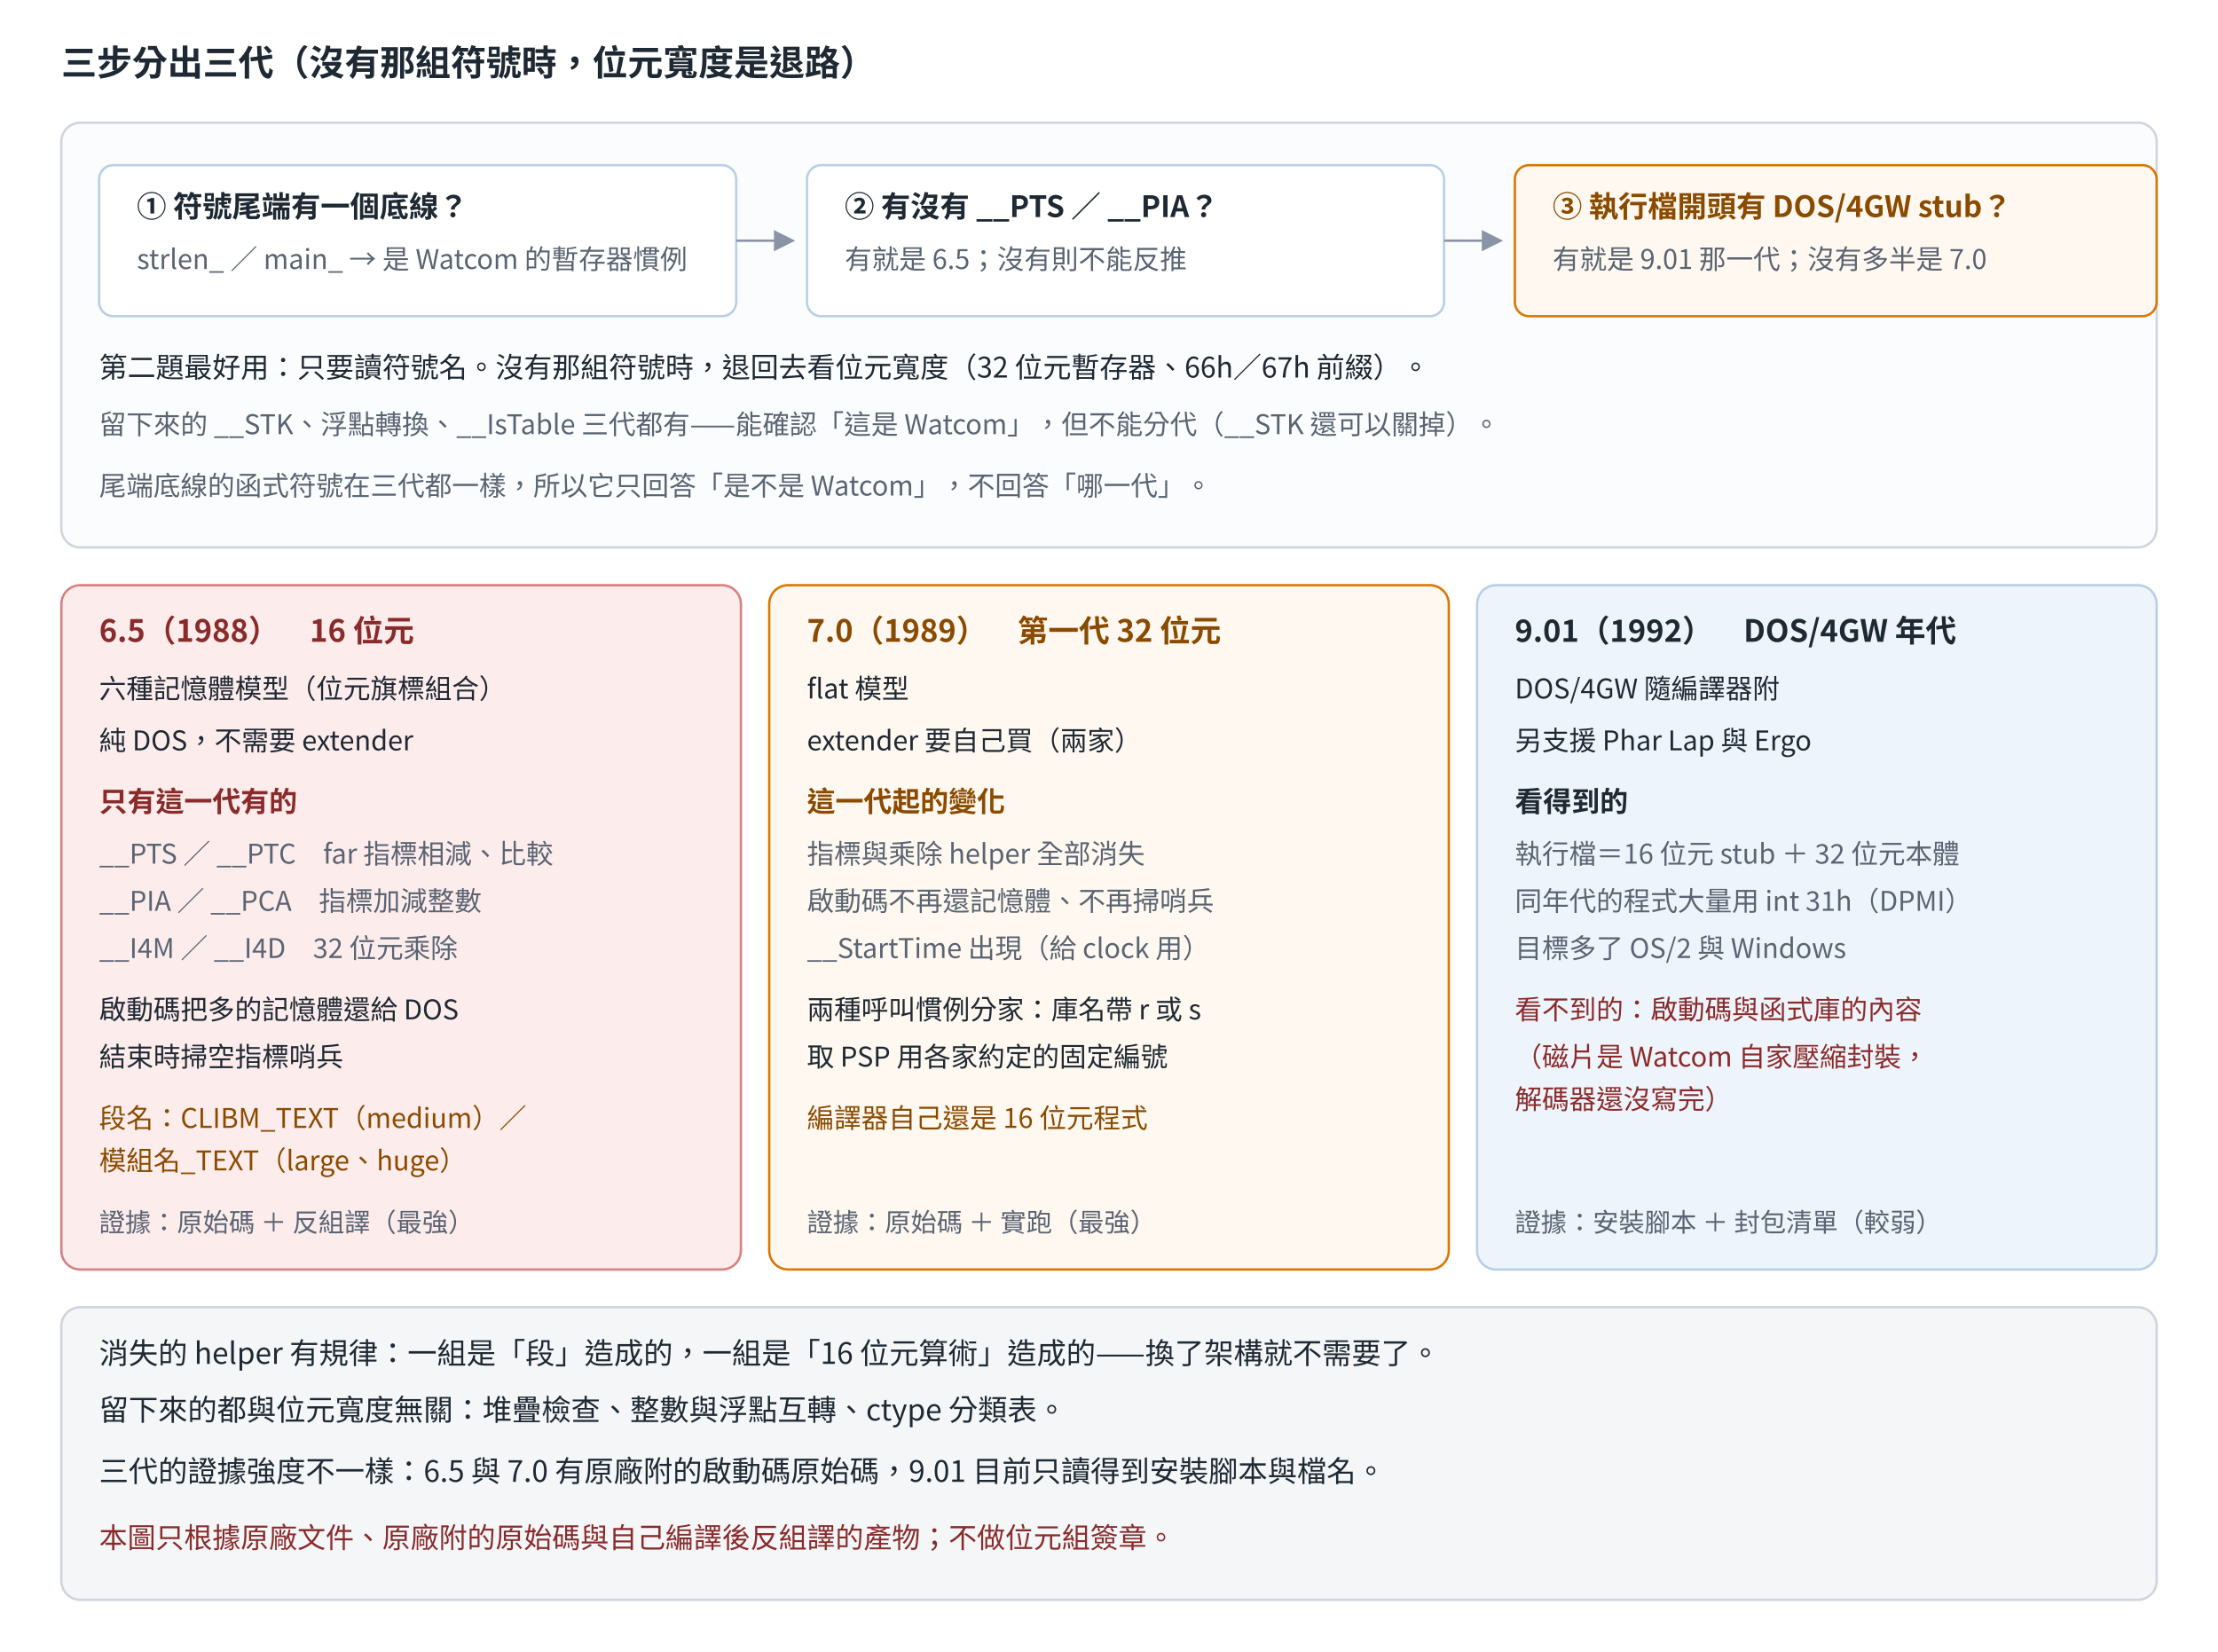
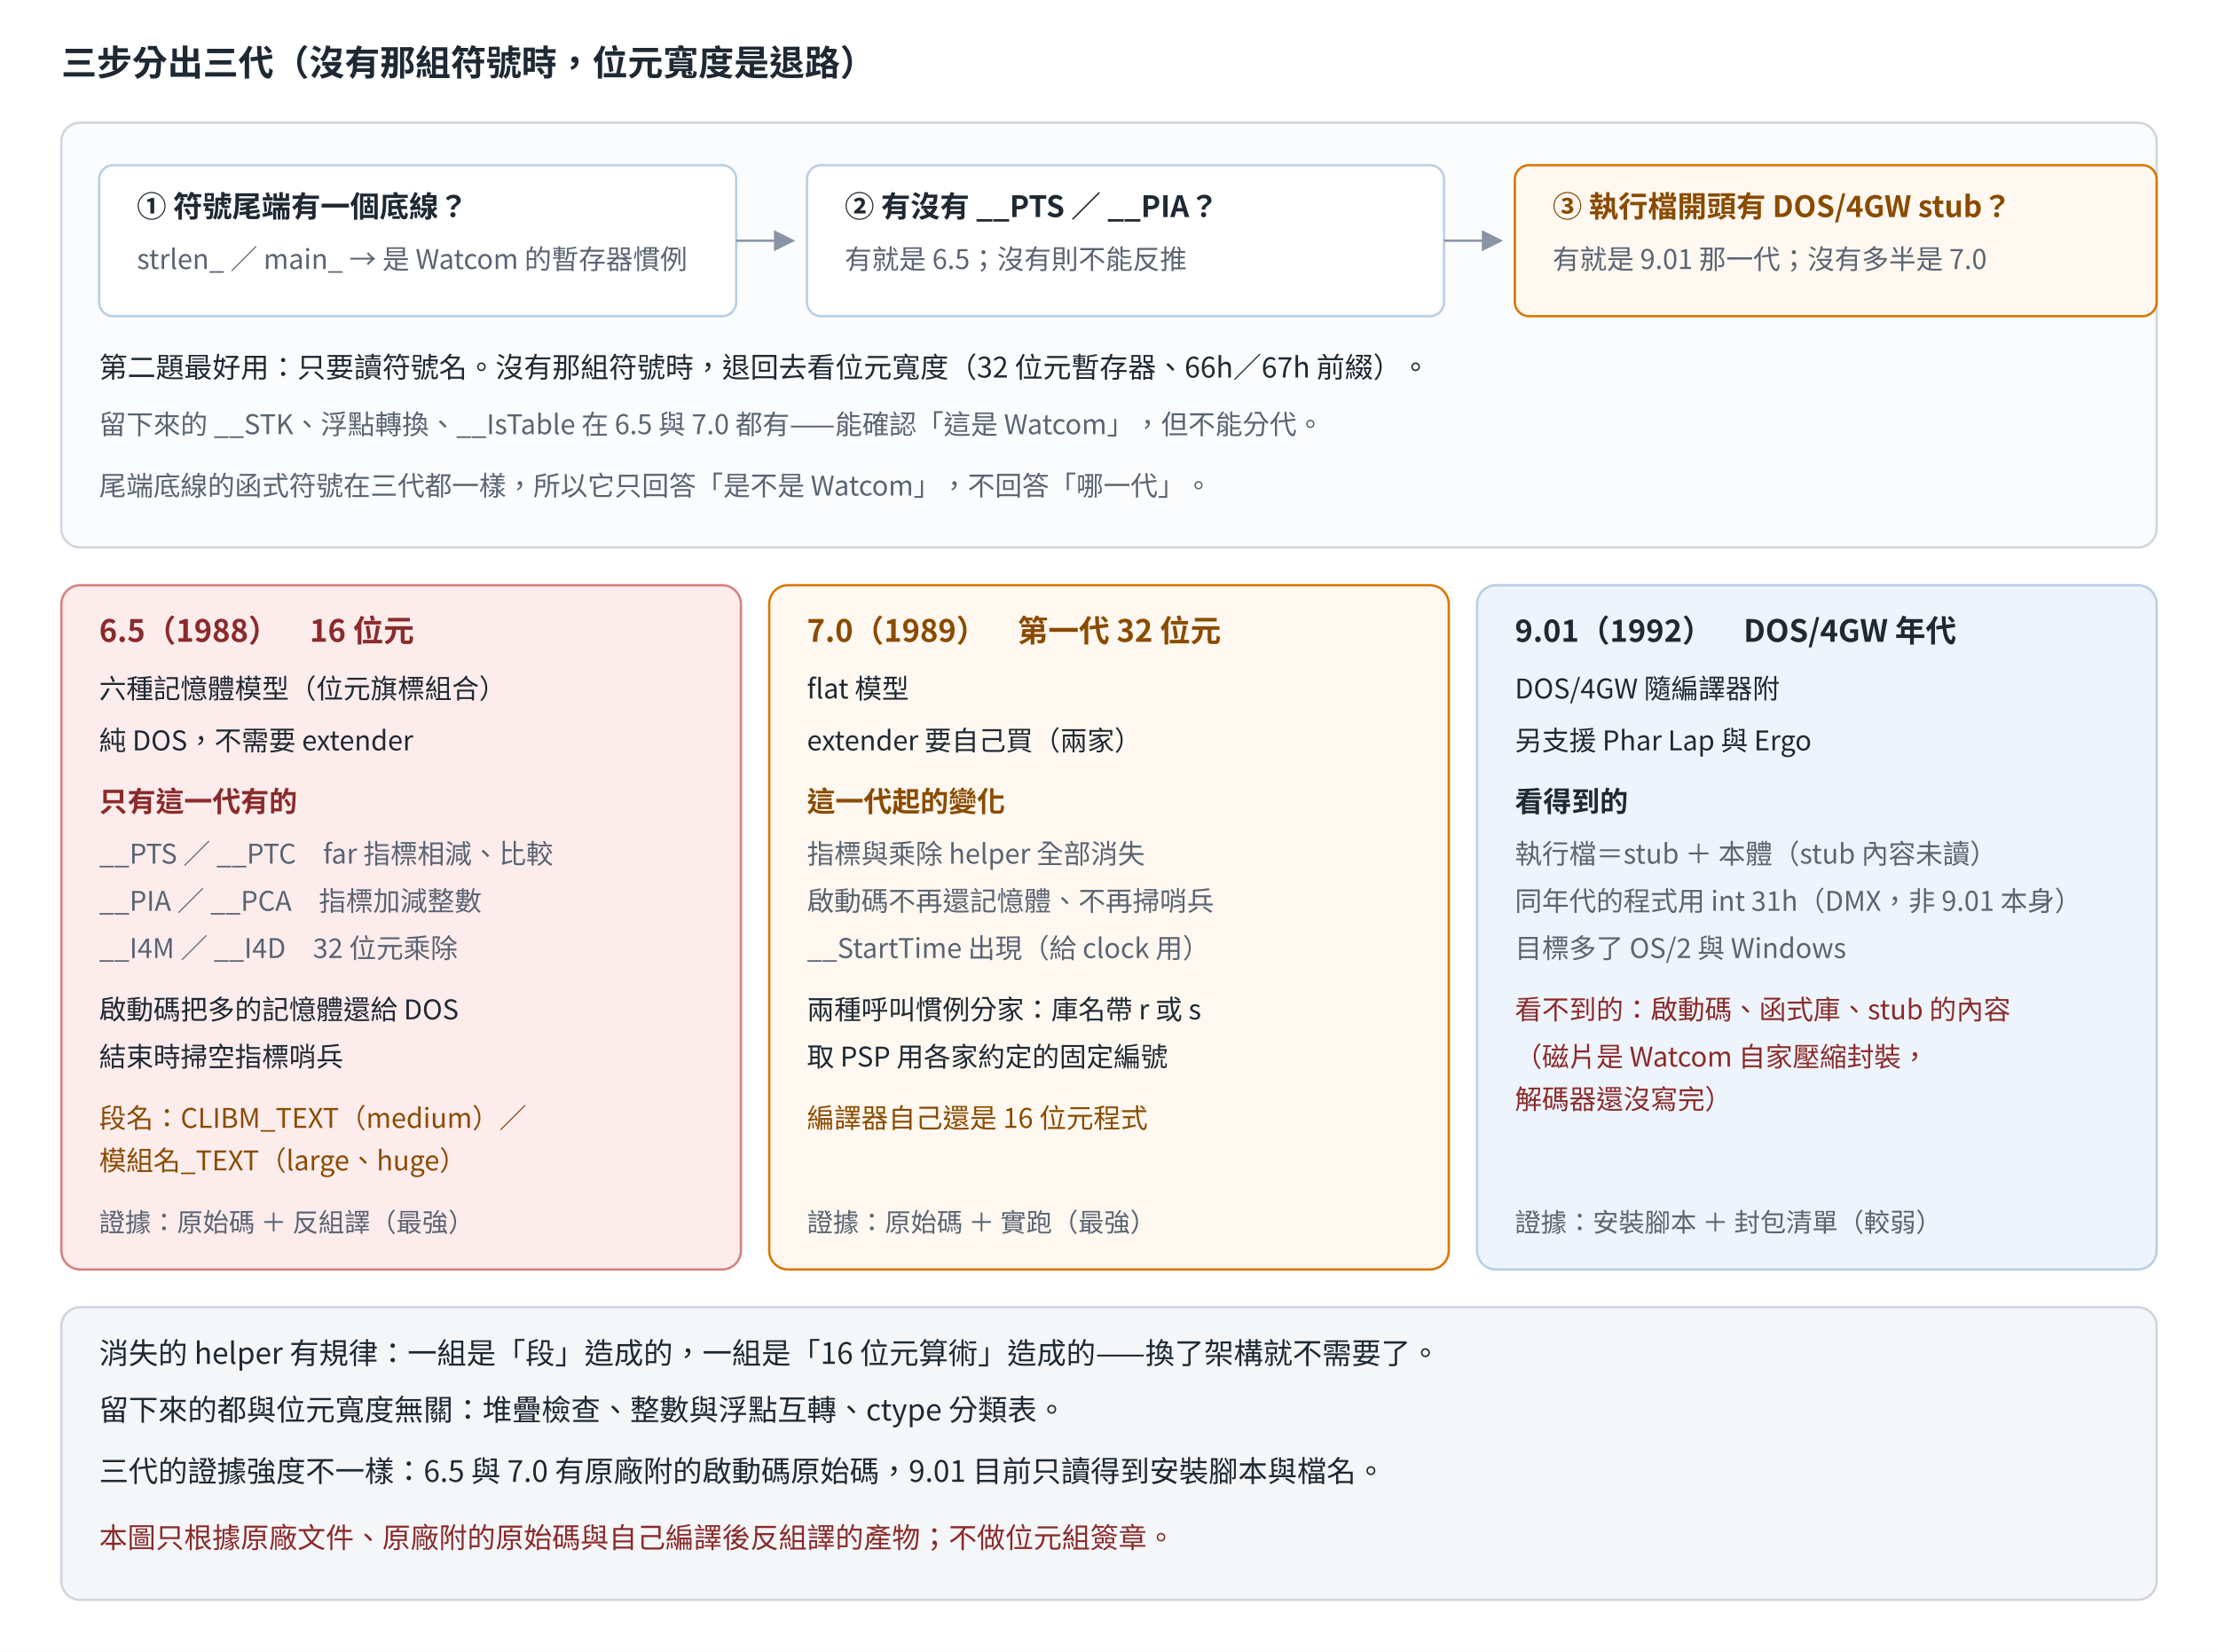
<svg xmlns="http://www.w3.org/2000/svg" width="940" height="700" viewBox="0 0 940 700" font-family="'Noto Sans CJK TC','PingFang TC','Microsoft JhengHei',sans-serif">
  <rect width="940" height="700" fill="#ffffff" />
  <defs>
    <marker id="l1" markerWidth="9" markerHeight="9" refX="8" refY="4.5" orient="auto">
      <path d="M0,0 L9,4.5 L0,9 z" fill="#8a94a6" />
    </marker>
  </defs>
  <text x="26" y="32" font-size="15" font-weight="bold" fill="#1f2933">三步分出三代（沒有那組符號時，位元寬度是退路）</text>
  <rect x="26" y="52" width="888" height="180" rx="8" fill="#fbfcfd" stroke="#d0d5dd" />
  <rect x="42" y="70" width="270" height="64" rx="6" fill="#ffffff" stroke="#b9cfe6" />
  <text x="58" y="92" font-size="12.5" font-weight="bold" fill="#1f2933">① 符號尾端有一個底線？</text>
  <text x="58" y="114" font-size="11.5" fill="#5a6472">strlen_ ／ main_ → 是 Watcom 的暫存器慣例</text>
  <path d="M312,102 L336,102" stroke="#8a94a6" fill="none" marker-end="url(#l1)" />
  <rect x="342" y="70" width="270" height="64" rx="6" fill="#ffffff" stroke="#b9cfe6" />
  <text x="358" y="92" font-size="12.5" font-weight="bold" fill="#1f2933">② 有沒有 __PTS ／ __PIA？</text>
  <text x="358" y="114" font-size="11.5" fill="#5a6472">有就是 6.5；沒有則不能反推</text>
  <path d="M612,102 L636,102" stroke="#8a94a6" fill="none" marker-end="url(#l1)" />
  <rect x="642" y="70" width="272" height="64" rx="6" fill="#fff8f0" stroke="#d97706" />
  <text x="658" y="92" font-size="12.5" font-weight="bold" fill="#8a4b00">③ 執行檔開頭有 DOS/4GW stub？</text>
  <text x="658" y="114" font-size="11.5" fill="#5a6472">有就是 9.01 那一代；沒有多半是 7.0</text>
  <text x="42" y="160" font-size="12" fill="#1f2933">第二題最好用：只要讀符號名。沒有那組符號時，退回去看位元寬度（32 位元暫存器、66h／67h 前綴）。</text>
-   <text x="42" y="184" font-size="11.5" fill="#5a6472">留下來的 __STK、浮點轉換、__IsTable 三代都有——能確認「這是 Watcom」，但不能分代（__STK 還可以關掉）。</text>
+   <text x="42" y="184" font-size="11.5" fill="#5a6472">留下來的 __STK、浮點轉換、__IsTable 在 6.5 與 7.0 都有——能確認「這是 Watcom」，但不能分代。</text>
  <text x="42" y="210" font-size="11.5" fill="#5a6472">尾端底線的函式符號在三代都一樣，所以它只回答「是不是 Watcom」，不回答「哪一代」。</text>
  <rect x="26" y="248" width="288" height="290" rx="8" fill="#fdecec" stroke="#d98080" />
  <text x="42" y="272" font-size="13" font-weight="bold" fill="#8a2b2b">6.5（1988）　16 位元</text>
  <text x="42" y="296" font-size="11.5" fill="#1f2933">六種記憶體模型（位元旗標組合）</text>
  <text x="42" y="318" font-size="11.5" fill="#1f2933">純 DOS，不需要 extender</text>
  <text x="42" y="344" font-size="12" font-weight="bold" fill="#8a2b2b">只有這一代有的</text>
  <text x="42" y="366" font-size="11.5" fill="#5a6472">__PTS ／ __PTC　far 指標相減、比較</text>
  <text x="42" y="386" font-size="11.5" fill="#5a6472">__PIA ／ __PCA　指標加減整數</text>
  <text x="42" y="406" font-size="11.5" fill="#5a6472">__I4M ／ __I4D　32 位元乘除</text>
  <text x="42" y="432" font-size="11.5" fill="#1f2933">啟動碼把多的記憶體還給 DOS</text>
  <text x="42" y="452" font-size="11.5" fill="#1f2933">結束時掃空指標哨兵</text>
  <text x="42" y="478" font-size="11.5" fill="#8a4b00">段名：CLIBM_TEXT（medium）／</text>
  <text x="42" y="496" font-size="11.5" fill="#8a4b00">模組名_TEXT（large、huge）</text>
  <text x="42" y="522" font-size="11" fill="#5a6472">證據：原始碼 ＋ 反組譯（最強）</text>
  <rect x="326" y="248" width="288" height="290" rx="8" fill="#fff8f0" stroke="#d97706" />
  <text x="342" y="272" font-size="13" font-weight="bold" fill="#8a4b00">7.0（1989）　第一代 32 位元</text>
  <text x="342" y="296" font-size="11.5" fill="#1f2933">flat 模型</text>
  <text x="342" y="318" font-size="11.5" fill="#1f2933">extender 要自己買（兩家）</text>
  <text x="342" y="344" font-size="12" font-weight="bold" fill="#8a4b00">這一代起的變化</text>
  <text x="342" y="366" font-size="11.5" fill="#5a6472">指標與乘除 helper 全部消失</text>
  <text x="342" y="386" font-size="11.5" fill="#5a6472">啟動碼不再還記憶體、不再掃哨兵</text>
  <text x="342" y="406" font-size="11.5" fill="#5a6472">__StartTime 出現（給 clock 用）</text>
  <text x="342" y="432" font-size="11.5" fill="#1f2933">兩種呼叫慣例分家：庫名帶 r 或 s</text>
  <text x="342" y="452" font-size="11.5" fill="#1f2933">取 PSP 用各家約定的固定編號</text>
  <text x="342" y="478" font-size="11.5" fill="#8a4b00">編譯器自己還是 16 位元程式</text>
  <text x="342" y="522" font-size="11" fill="#5a6472">證據：原始碼 ＋ 實跑（最強）</text>
  <rect x="626" y="248" width="288" height="290" rx="8" fill="#eef4fb" stroke="#b9cfe6" />
  <text x="642" y="272" font-size="13" font-weight="bold" fill="#1f2933">9.01（1992）　DOS/4GW 年代</text>
  <text x="642" y="296" font-size="11.5" fill="#1f2933">DOS/4GW 隨編譯器附</text>
  <text x="642" y="318" font-size="11.5" fill="#1f2933">另支援 Phar Lap 與 Ergo</text>
  <text x="642" y="344" font-size="12" font-weight="bold" fill="#1f2933">看得到的</text>
-   <text x="642" y="366" font-size="11.5" fill="#5a6472">執行檔＝16 位元 stub ＋ 32 位元本體</text>
-   <text x="642" y="386" font-size="11.5" fill="#5a6472">同年代的程式大量用 int 31h（DPMI）</text>
+   <text x="642" y="366" font-size="11.5" fill="#5a6472">執行檔＝stub ＋ 本體（stub 內容未讀）</text>
+   <text x="642" y="386" font-size="11.5" fill="#5a6472">同年代的程式用 int 31h（DMX，非 9.01 本身）</text>
  <text x="642" y="406" font-size="11.5" fill="#5a6472">目標多了 OS/2 與 Windows</text>
-   <text x="642" y="432" font-size="11.5" fill="#8a2b2b">看不到的：啟動碼與函式庫的內容</text>
+   <text x="642" y="432" font-size="11.5" fill="#8a2b2b">看不到的：啟動碼、函式庫、stub 的內容</text>
  <text x="642" y="452" font-size="11.5" fill="#8a2b2b">（磁片是 Watcom 自家壓縮封裝，</text>
  <text x="642" y="470" font-size="11.5" fill="#8a2b2b">解碼器還沒寫完）</text>
  <text x="642" y="522" font-size="11" fill="#5a6472">證據：安裝腳本 ＋ 封包清單（較弱）</text>
  <rect x="26" y="554" width="888" height="124" rx="8" fill="#f4f6f8" stroke="#d0d5dd" />
  <text x="42" y="578" font-size="12.5" fill="#1f2933">消失的 helper 有規律：一組是「段」造成的，一組是「16 位元算術」造成的——換了架構就不需要了。</text>
  <text x="42" y="602" font-size="12.5" fill="#1f2933">留下來的都與位元寬度無關：堆疊檢查、整數與浮點互轉、ctype 分類表。</text>
  <text x="42" y="628" font-size="12.5" fill="#1f2933">三代的證據強度不一樣：6.5 與 7.0 有原廠附的啟動碼原始碼，9.01 目前只讀得到安裝腳本與檔名。</text>
  <text x="42" y="656" font-size="12" fill="#8a2b2b">本圖只根據原廠文件、原廠附的原始碼與自己編譯後反組譯的產物；不做位元組簽章。</text>
</svg>
